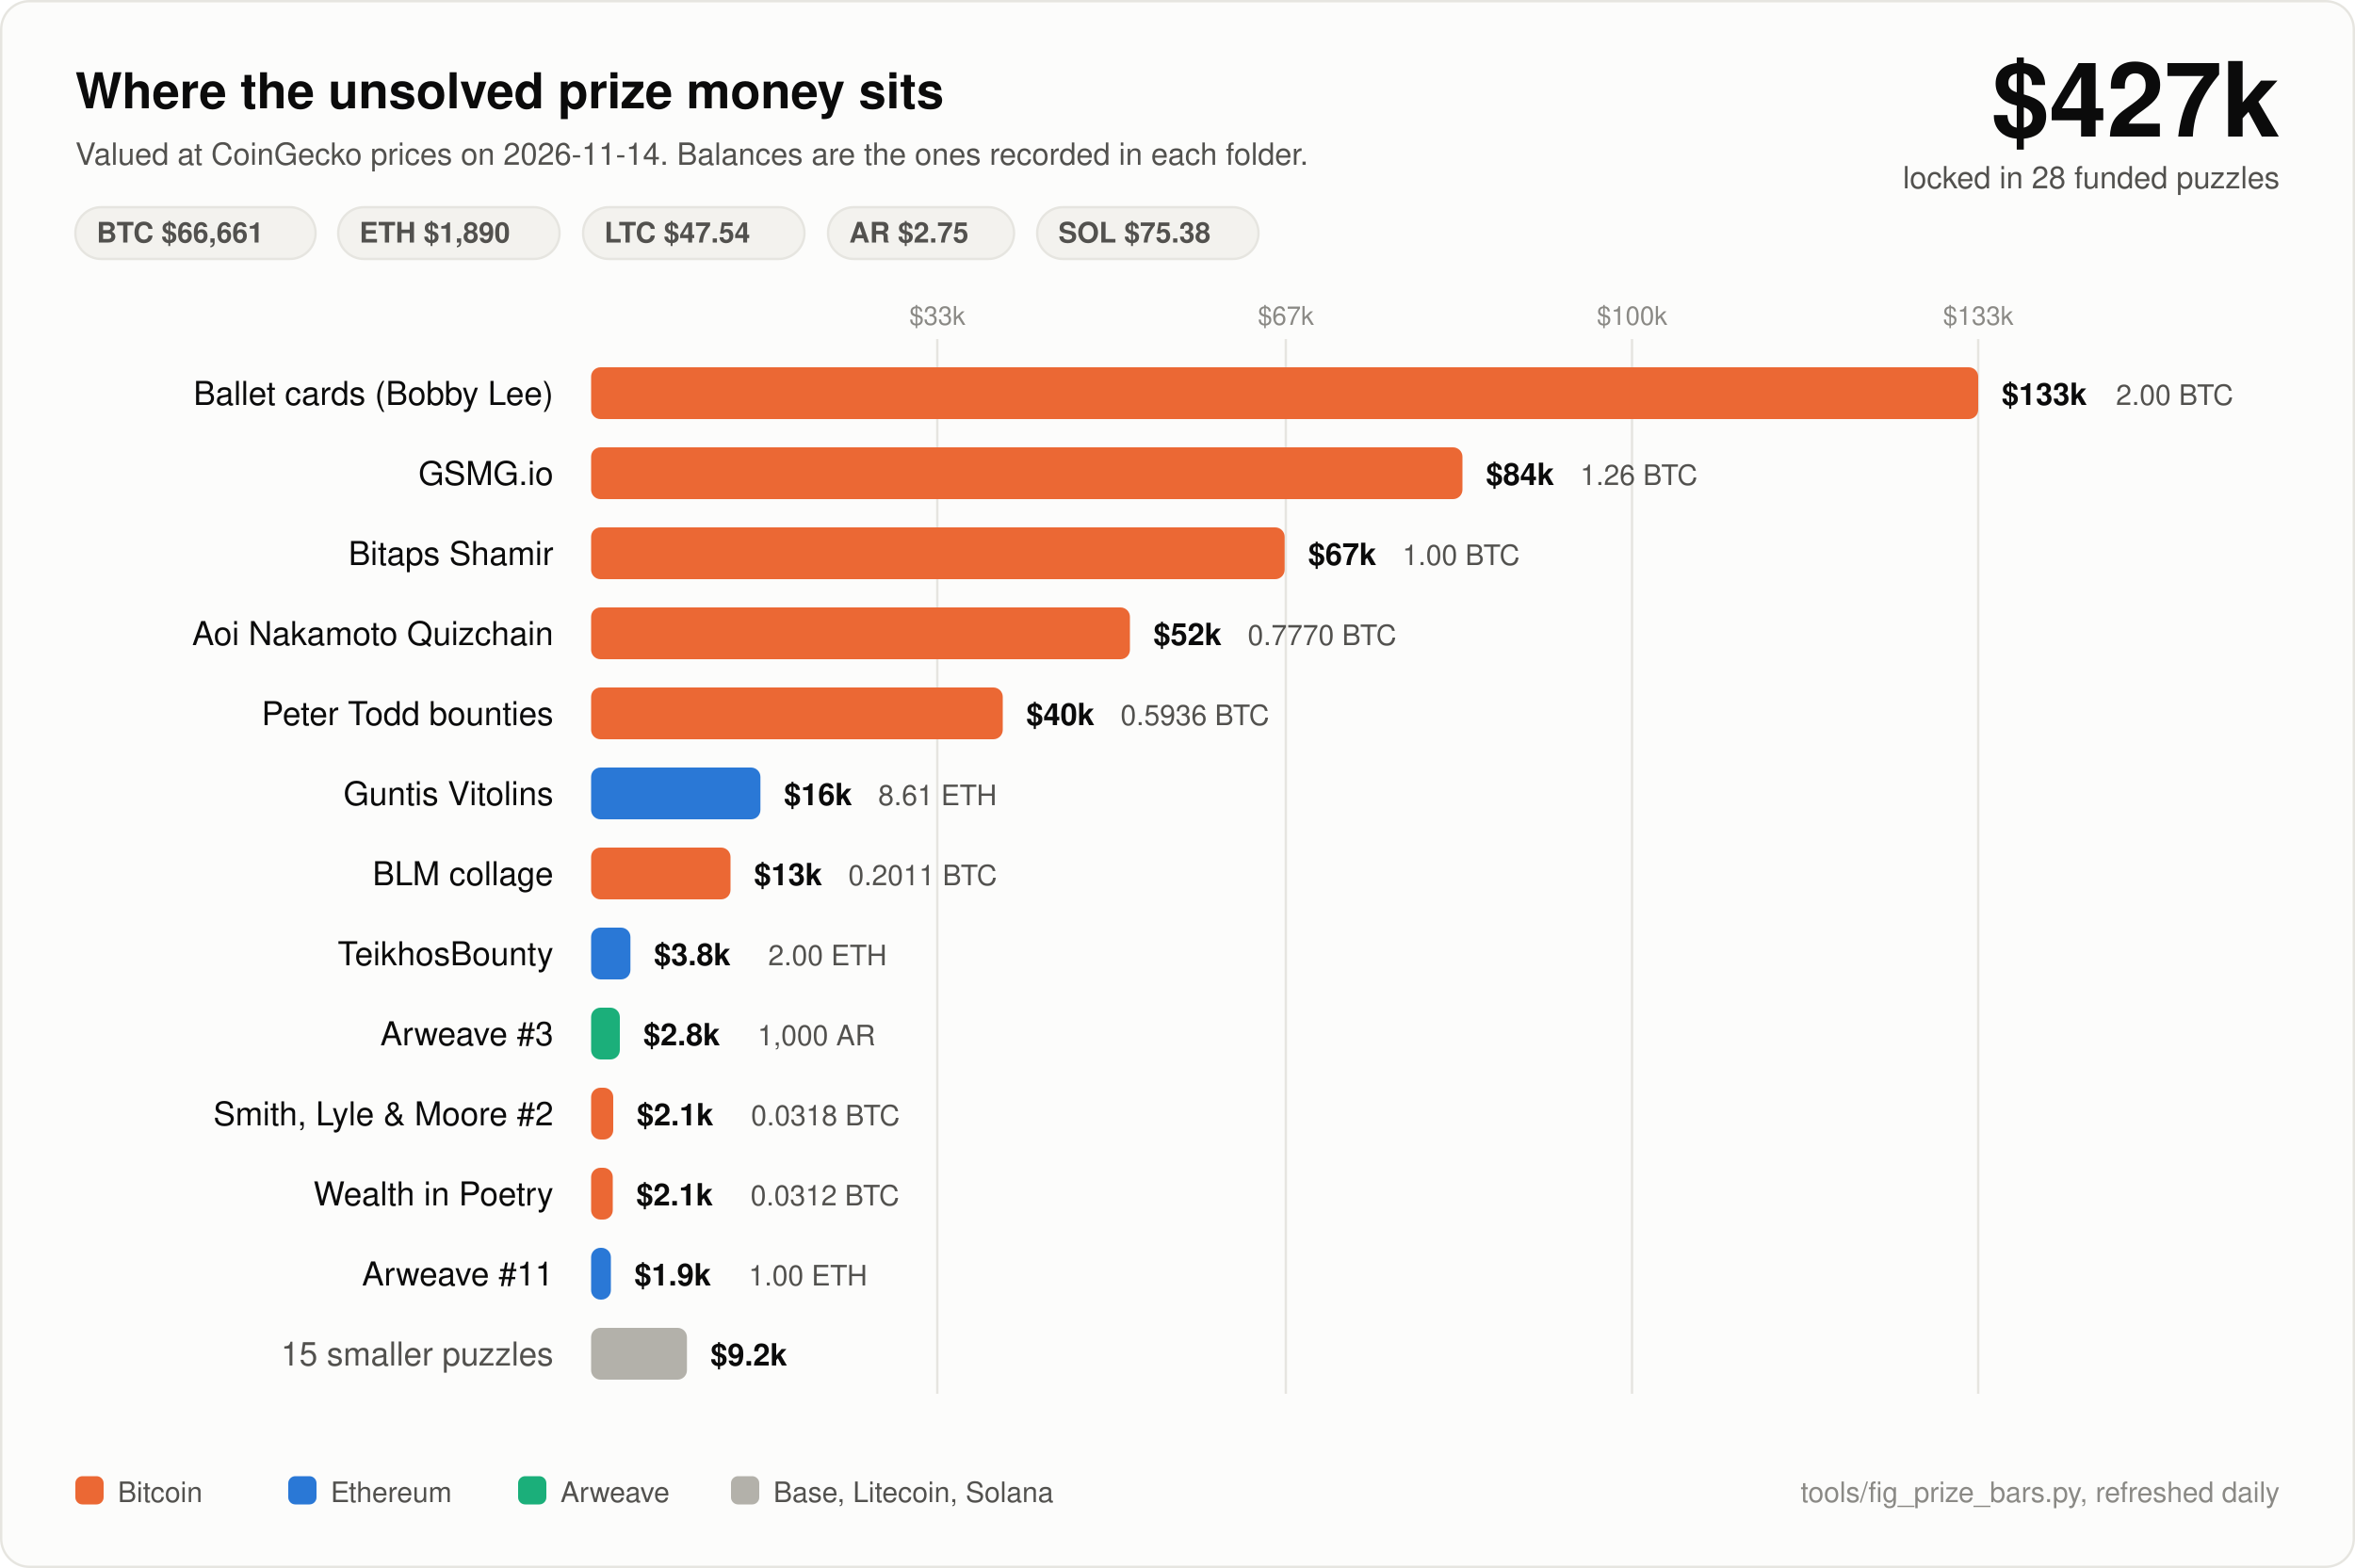
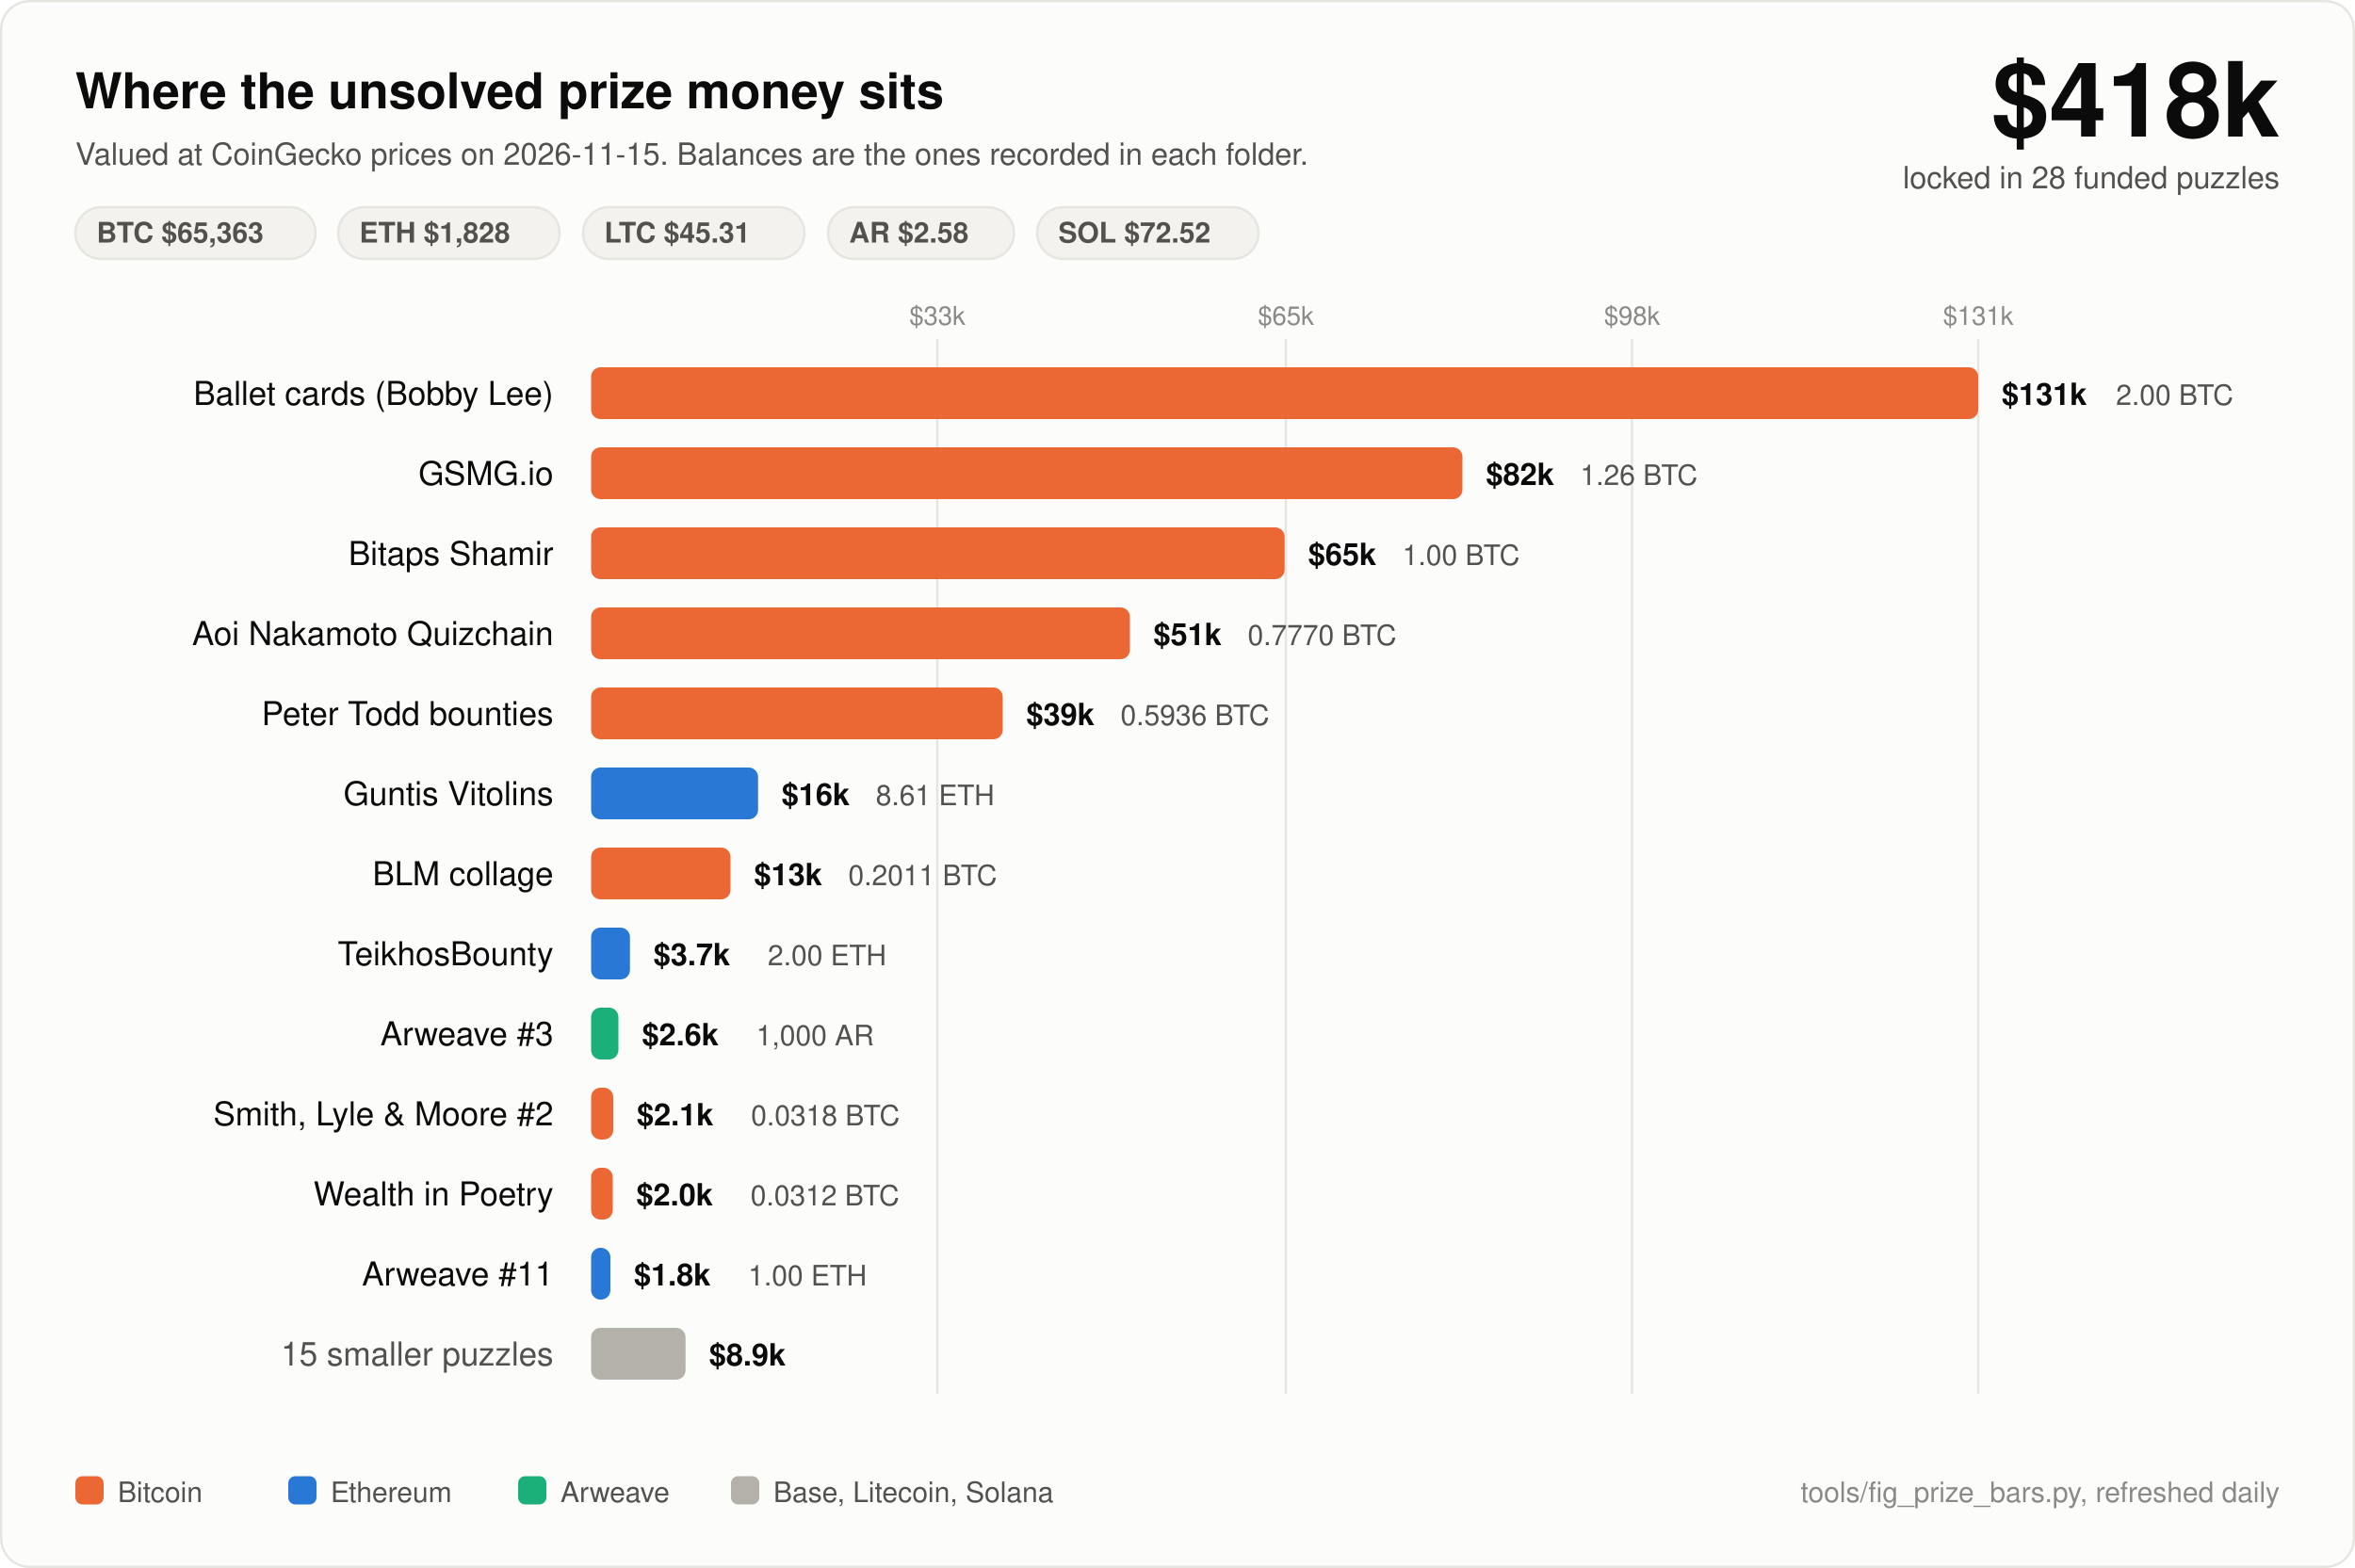
<svg xmlns="http://www.w3.org/2000/svg" width="1000" height="666" viewBox="0 0 1000 666" font-family="ui-sans-serif, -apple-system, Segoe UI, Helvetica, Arial, sans-serif">
  <rect x="0.5" y="0.5" width="999" height="665" rx="12" fill="#fcfcfb" stroke="#e6e5e0" />
  <text x="32" y="46" fill="#0b0b0b" font-size="21" font-weight="700">Where the unsolved prize money sits</text>
-   <text x="32" y="70" fill="#52514e" font-size="13">Valued at CoinGecko prices on 2026-11-14. Balances are the ones recorded in each folder.</text>
-   <text x="968" y="58" fill="#0b0b0b" font-size="44" font-weight="700" text-anchor="end">$427k</text>
+   <text x="32" y="70" fill="#52514e" font-size="13">Valued at CoinGecko prices on 2026-11-15. Balances are the ones recorded in each folder.</text>
+   <text x="968" y="58" fill="#0b0b0b" font-size="44" font-weight="700" text-anchor="end">$418k</text>
  <text x="968" y="80" fill="#52514e" font-size="13" text-anchor="end">locked in 28 funded puzzles</text>
  <rect x="32" y="88" width="102" height="22" rx="11" fill="#f3f2ee" stroke="#e6e5e0" />
-   <text x="41" y="103" fill="#52514e" font-size="12" font-weight="600">BTC $66,661</text>
+   <text x="41" y="103" fill="#52514e" font-size="12" font-weight="600">BTC $65,363</text>
  <rect x="143.6" y="88" width="94" height="22" rx="11" fill="#f3f2ee" stroke="#e6e5e0" />
-   <text x="152.6" y="103" fill="#52514e" font-size="12" font-weight="600">ETH $1,890</text>
+   <text x="152.6" y="103" fill="#52514e" font-size="12" font-weight="600">ETH $1,828</text>
  <rect x="247.6" y="88" width="94" height="22" rx="11" fill="#f3f2ee" stroke="#e6e5e0" />
-   <text x="256.6" y="103" fill="#52514e" font-size="12" font-weight="600">LTC $47.54</text>
+   <text x="256.6" y="103" fill="#52514e" font-size="12" font-weight="600">LTC $45.31</text>
  <rect x="351.6" y="88" width="79" height="22" rx="11" fill="#f3f2ee" stroke="#e6e5e0" />
-   <text x="360.6" y="103" fill="#52514e" font-size="12" font-weight="600">AR $2.75</text>
+   <text x="360.6" y="103" fill="#52514e" font-size="12" font-weight="600">AR $2.58</text>
  <rect x="440.4" y="88" width="94" height="22" rx="11" fill="#f3f2ee" stroke="#e6e5e0" />
-   <text x="449.4" y="103" fill="#52514e" font-size="12" font-weight="600">SOL $75.38</text>
+   <text x="449.4" y="103" fill="#52514e" font-size="12" font-weight="600">SOL $72.52</text>
  <line x1="398" y1="144" x2="398" y2="592" stroke="#e6e5e0" stroke-width="1" />
  <text x="398" y="138" fill="#8a8985" font-size="11" text-anchor="middle">$33k</text>
  <line x1="546" y1="144" x2="546" y2="592" stroke="#e6e5e0" stroke-width="1" />
-   <text x="546" y="138" fill="#8a8985" font-size="11" text-anchor="middle">$67k</text>
+   <text x="546" y="138" fill="#8a8985" font-size="11" text-anchor="middle">$65k</text>
  <line x1="693" y1="144" x2="693" y2="592" stroke="#e6e5e0" stroke-width="1" />
-   <text x="693" y="138" fill="#8a8985" font-size="11" text-anchor="middle">$100k</text>
+   <text x="693" y="138" fill="#8a8985" font-size="11" text-anchor="middle">$98k</text>
  <line x1="840" y1="144" x2="840" y2="592" stroke="#e6e5e0" stroke-width="1" />
-   <text x="840" y="138" fill="#8a8985" font-size="11" text-anchor="middle">$133k</text>
+   <text x="840" y="138" fill="#8a8985" font-size="11" text-anchor="middle">$131k</text>
  <text x="235" y="172" fill="#0b0b0b" font-size="14" text-anchor="end">Ballet cards (Bobby Lee)</text>
  <rect x="251" y="156" width="589.0" height="22" rx="4" fill="#eb6834" />
-   <text x="850.0" y="172" fill="#0b0b0b" font-size="13" font-weight="600">$133k</text>
+   <text x="850.0" y="172" fill="#0b0b0b" font-size="13" font-weight="600">$131k</text>
  <text x="898.5" y="172" fill="#52514e" font-size="12">2.00 BTC</text>
  <text x="235" y="206" fill="#0b0b0b" font-size="14" text-anchor="end">GSMG.io</text>
  <rect x="251" y="190" width="370.0" height="22" rx="4" fill="#eb6834" />
-   <text x="631.0" y="206" fill="#0b0b0b" font-size="13" font-weight="600">$84k</text>
+   <text x="631.0" y="206" fill="#0b0b0b" font-size="13" font-weight="600">$82k</text>
  <text x="671.0" y="206" fill="#52514e" font-size="12">1.26 BTC</text>
  <text x="235" y="240" fill="#0b0b0b" font-size="14" text-anchor="end">Bitaps Shamir</text>
  <rect x="251" y="224" width="294.5" height="22" rx="4" fill="#eb6834" />
-   <text x="555.5" y="240" fill="#0b0b0b" font-size="13" font-weight="600">$67k</text>
+   <text x="555.5" y="240" fill="#0b0b0b" font-size="13" font-weight="600">$65k</text>
  <text x="595.5" y="240" fill="#52514e" font-size="12">1.00 BTC</text>
  <text x="235" y="274" fill="#0b0b0b" font-size="14" text-anchor="end">Aoi Nakamoto Quizchain</text>
  <rect x="251" y="258" width="228.8" height="22" rx="4" fill="#eb6834" />
-   <text x="489.8" y="274" fill="#0b0b0b" font-size="13" font-weight="600">$52k</text>
+   <text x="489.8" y="274" fill="#0b0b0b" font-size="13" font-weight="600">$51k</text>
  <text x="529.8" y="274" fill="#52514e" font-size="12">0.7770 BTC</text>
  <text x="235" y="308" fill="#0b0b0b" font-size="14" text-anchor="end">Peter Todd bounties</text>
  <rect x="251" y="292" width="174.8" height="22" rx="4" fill="#eb6834" />
-   <text x="435.8" y="308" fill="#0b0b0b" font-size="13" font-weight="600">$40k</text>
+   <text x="435.8" y="308" fill="#0b0b0b" font-size="13" font-weight="600">$39k</text>
  <text x="475.8" y="308" fill="#52514e" font-size="12">0.5936 BTC</text>
  <text x="235" y="342" fill="#0b0b0b" font-size="14" text-anchor="end">Guntis Vitolins</text>
-   <rect x="251" y="326" width="71.9" height="22" rx="4" fill="#2a78d6" />
-   <text x="332.9" y="342" fill="#0b0b0b" font-size="13" font-weight="600">$16k</text>
-   <text x="372.9" y="342" fill="#52514e" font-size="12">8.61 ETH</text>
+   <rect x="251" y="326" width="70.9" height="22" rx="4" fill="#2a78d6" />
+   <text x="331.9" y="342" fill="#0b0b0b" font-size="13" font-weight="600">$16k</text>
+   <text x="371.9" y="342" fill="#52514e" font-size="12">8.61 ETH</text>
  <text x="235" y="376" fill="#0b0b0b" font-size="14" text-anchor="end">BLM collage</text>
  <rect x="251" y="360" width="59.2" height="22" rx="4" fill="#eb6834" />
  <text x="320.2" y="376" fill="#0b0b0b" font-size="13" font-weight="600">$13k</text>
  <text x="360.2" y="376" fill="#52514e" font-size="12">0.2011 BTC</text>
  <text x="235" y="410" fill="#0b0b0b" font-size="14" text-anchor="end">TeikhosBounty</text>
-   <rect x="251" y="394" width="16.7" height="22" rx="4" fill="#2a78d6" />
-   <text x="277.7" y="410" fill="#0b0b0b" font-size="13" font-weight="600">$3.8k</text>
-   <text x="326.2" y="410" fill="#52514e" font-size="12">2.00 ETH</text>
+   <rect x="251" y="394" width="16.5" height="22" rx="4" fill="#2a78d6" />
+   <text x="277.5" y="410" fill="#0b0b0b" font-size="13" font-weight="600">$3.7k</text>
+   <text x="326.0" y="410" fill="#52514e" font-size="12">2.00 ETH</text>
  <text x="235" y="444" fill="#0b0b0b" font-size="14" text-anchor="end">Arweave #3</text>
-   <rect x="251" y="428" width="12.2" height="22" rx="4" fill="#1baf7a" />
-   <text x="273.2" y="444" fill="#0b0b0b" font-size="13" font-weight="600">$2.8k</text>
-   <text x="321.7" y="444" fill="#52514e" font-size="12">1,000 AR</text>
+   <rect x="251" y="428" width="11.6" height="22" rx="4" fill="#1baf7a" />
+   <text x="272.6" y="444" fill="#0b0b0b" font-size="13" font-weight="600">$2.6k</text>
+   <text x="321.1" y="444" fill="#52514e" font-size="12">1,000 AR</text>
  <text x="235" y="478" fill="#0b0b0b" font-size="14" text-anchor="end">Smith, Lyle &amp; Moore #2</text>
  <rect x="251" y="462" width="9.4" height="22" rx="4" fill="#eb6834" />
  <text x="270.4" y="478" fill="#0b0b0b" font-size="13" font-weight="600">$2.1k</text>
  <text x="318.9" y="478" fill="#52514e" font-size="12">0.0318 BTC</text>
  <text x="235" y="512" fill="#0b0b0b" font-size="14" text-anchor="end">Wealth in Poetry</text>
  <rect x="251" y="496" width="9.2" height="22" rx="4" fill="#eb6834" />
-   <text x="270.2" y="512" fill="#0b0b0b" font-size="13" font-weight="600">$2.1k</text>
+   <text x="270.2" y="512" fill="#0b0b0b" font-size="13" font-weight="600">$2.0k</text>
  <text x="318.7" y="512" fill="#52514e" font-size="12">0.0312 BTC</text>
  <text x="235" y="546" fill="#0b0b0b" font-size="14" text-anchor="end">Arweave #11</text>
-   <rect x="251" y="530" width="8.4" height="22" rx="4" fill="#2a78d6" />
-   <text x="269.4" y="546" fill="#0b0b0b" font-size="13" font-weight="600">$1.9k</text>
-   <text x="317.9" y="546" fill="#52514e" font-size="12">1.00 ETH</text>
+   <rect x="251" y="530" width="8.2" height="22" rx="4" fill="#2a78d6" />
+   <text x="269.2" y="546" fill="#0b0b0b" font-size="13" font-weight="600">$1.8k</text>
+   <text x="317.7" y="546" fill="#52514e" font-size="12">1.00 ETH</text>
  <text x="235" y="580" fill="#52514e" font-size="14" text-anchor="end">15 smaller puzzles</text>
-   <rect x="251" y="564" width="40.7" height="22" rx="4" fill="#b3b1aa" />
-   <text x="301.7" y="580" fill="#0b0b0b" font-size="13" font-weight="600">$9.2k</text>
+   <rect x="251" y="564" width="40.1" height="22" rx="4" fill="#b3b1aa" />
+   <text x="301.1" y="580" fill="#0b0b0b" font-size="13" font-weight="600">$8.9k</text>
  <rect x="32" y="627" width="12" height="12" rx="3" fill="#eb6834" />
  <text x="50" y="638" fill="#52514e" font-size="12">Bitcoin</text>
  <rect x="122.4" y="627" width="12" height="12" rx="3" fill="#2a78d6" />
  <text x="140.4" y="638" fill="#52514e" font-size="12">Ethereum</text>
  <rect x="220.0" y="627" width="12" height="12" rx="3" fill="#1baf7a" />
  <text x="238.0" y="638" fill="#52514e" font-size="12">Arweave</text>
  <rect x="310.4" y="627" width="12" height="12" rx="3" fill="#b3b1aa" />
  <text x="328.4" y="638" fill="#52514e" font-size="12">Base, Litecoin, Solana</text>
  <text x="968" y="638" fill="#8a8985" font-size="12" text-anchor="end">tools/fig_prize_bars.py, refreshed daily</text>
</svg>
